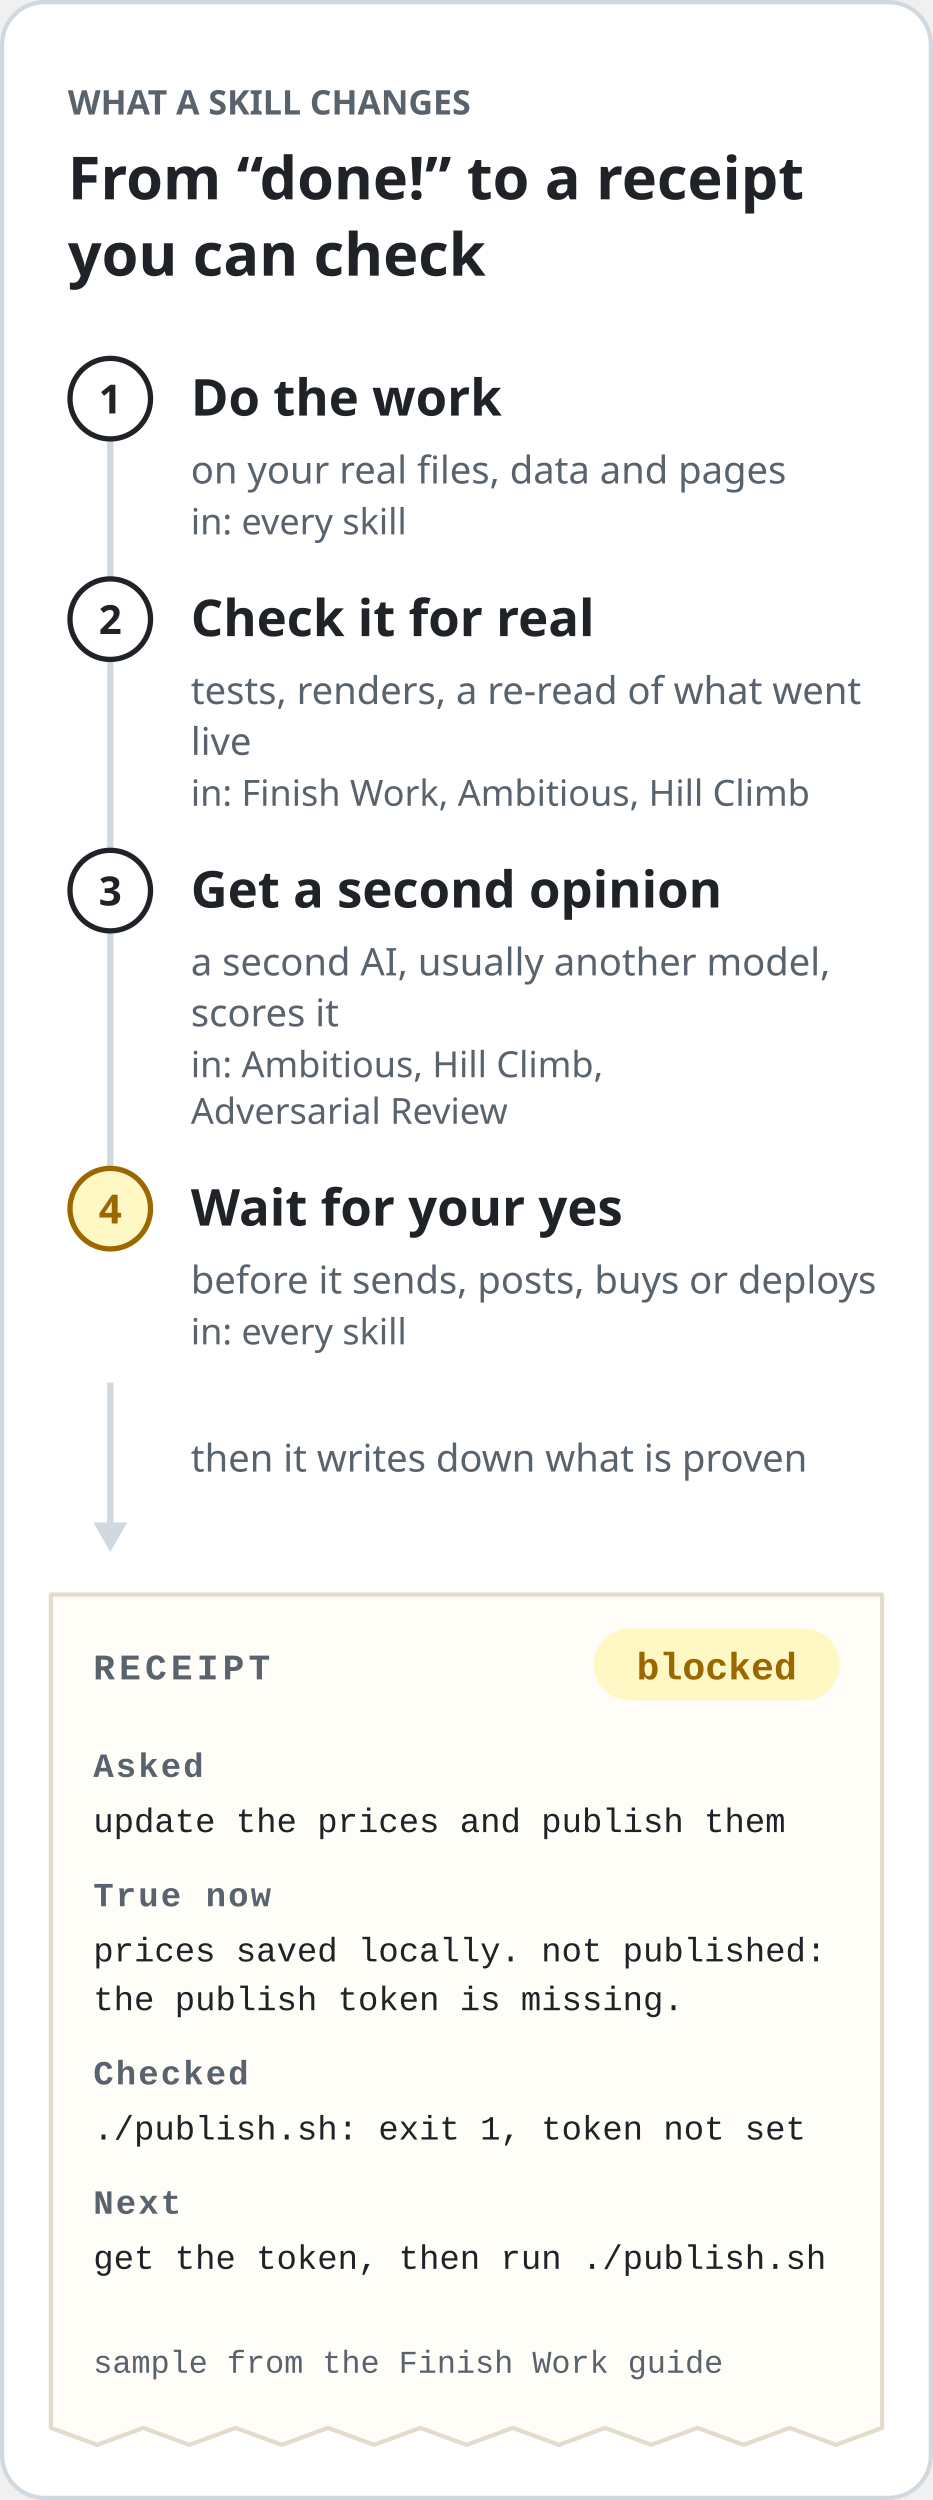
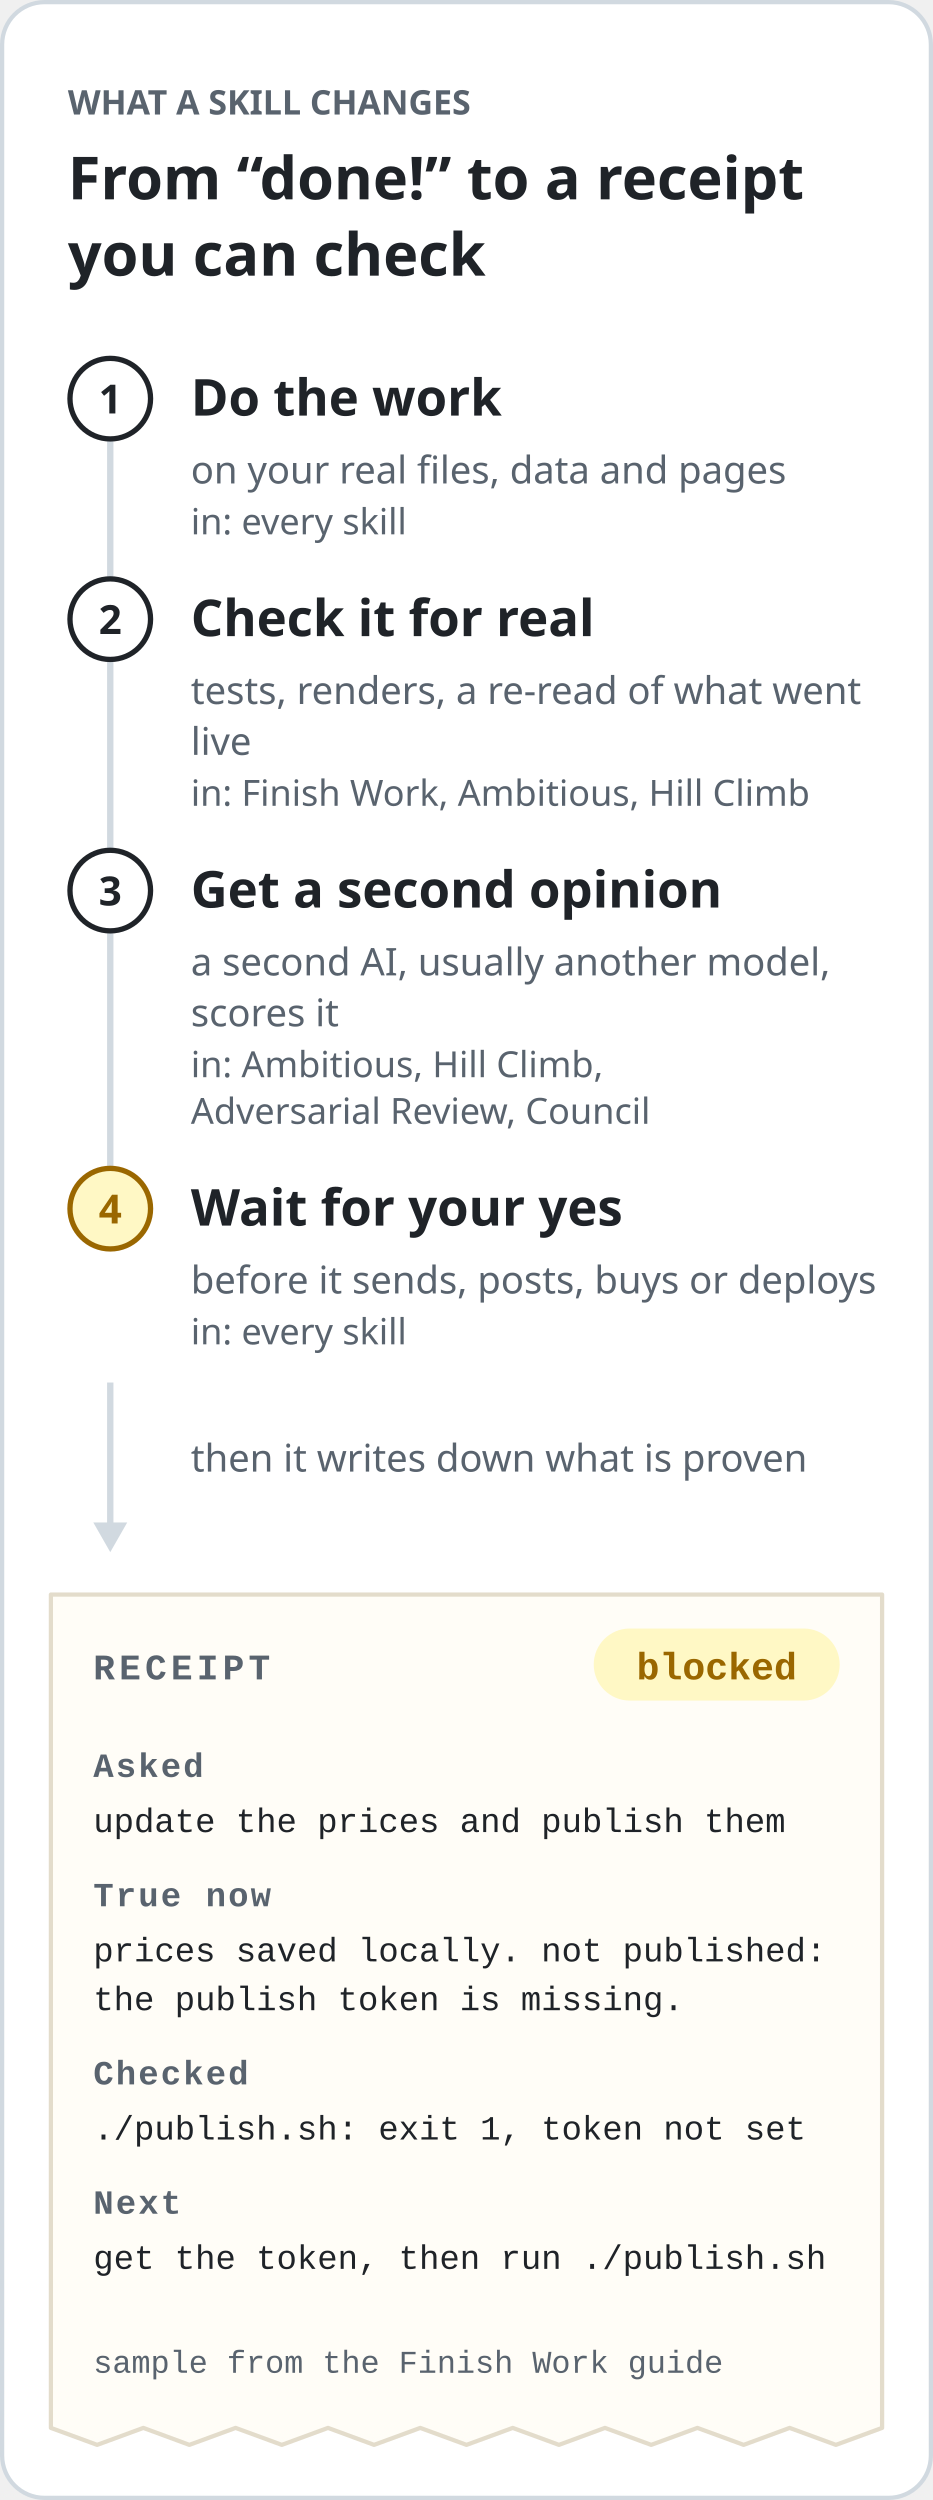
<svg xmlns="http://www.w3.org/2000/svg" width="440" height="1179" viewBox="0 0 440 1179" role="img" aria-labelledby="t d">
  <rect x="1" y="1" width="438" height="1177" rx="20" fill="#ffffff" stroke="#d1d9e0" stroke-width="2" />
  <line x1="52" y1="196" x2="52" y2="570" stroke="#d1d9e0" stroke-width="3" />
  <text x="32" y="54" font-family="-apple-system, BlinkMacSystemFont, 'Segoe UI', 'Noto Sans', Helvetica, Arial, sans-serif" font-size="16" font-weight="600" fill="#59636e" text-anchor="start">WHAT A SKILL CHANGES</text>
  <text x="32" y="94" font-family="-apple-system, BlinkMacSystemFont, 'Segoe UI', 'Noto Sans', Helvetica, Arial, sans-serif" font-size="28" font-weight="700" fill="#1f2328" text-anchor="start">From “done!” to a receipt</text>
  <text x="32" y="130" font-family="-apple-system, BlinkMacSystemFont, 'Segoe UI', 'Noto Sans', Helvetica, Arial, sans-serif" font-size="28" font-weight="700" fill="#1f2328" text-anchor="start">you can check</text>
  <circle cx="52" cy="188" r="19" fill="#ffffff" stroke="#1f2328" stroke-width="2.5" />
  <text x="52" y="195" font-family="-apple-system, BlinkMacSystemFont, 'Segoe UI', 'Noto Sans', Helvetica, Arial, sans-serif" font-size="19" font-weight="700" fill="#1f2328" text-anchor="middle">1</text>
  <text x="90" y="196" font-family="-apple-system, BlinkMacSystemFont, 'Segoe UI', 'Noto Sans', Helvetica, Arial, sans-serif" font-size="24" font-weight="700" fill="#1f2328" text-anchor="start">Do the work</text>
  <text x="90" y="228" font-family="-apple-system, BlinkMacSystemFont, 'Segoe UI', 'Noto Sans', Helvetica, Arial, sans-serif" font-size="18" font-weight="400" fill="#59636e" text-anchor="start">on your real files, data and pages</text>
  <text x="90" y="252" font-family="-apple-system, BlinkMacSystemFont, 'Segoe UI', 'Noto Sans', Helvetica, Arial, sans-serif" font-size="17" font-weight="400" fill="#59636e" text-anchor="start">in: every skill</text>
  <circle cx="52" cy="292" r="19" fill="#ffffff" stroke="#1f2328" stroke-width="2.5" />
  <text x="52" y="299" font-family="-apple-system, BlinkMacSystemFont, 'Segoe UI', 'Noto Sans', Helvetica, Arial, sans-serif" font-size="19" font-weight="700" fill="#1f2328" text-anchor="middle">2</text>
  <text x="90" y="300" font-family="-apple-system, BlinkMacSystemFont, 'Segoe UI', 'Noto Sans', Helvetica, Arial, sans-serif" font-size="24" font-weight="700" fill="#1f2328" text-anchor="start">Check it for real</text>
  <text x="90" y="332" font-family="-apple-system, BlinkMacSystemFont, 'Segoe UI', 'Noto Sans', Helvetica, Arial, sans-serif" font-size="18" font-weight="400" fill="#59636e" text-anchor="start">tests, renders, a re-read of what went</text>
  <text x="90" y="356" font-family="-apple-system, BlinkMacSystemFont, 'Segoe UI', 'Noto Sans', Helvetica, Arial, sans-serif" font-size="18" font-weight="400" fill="#59636e" text-anchor="start">live</text>
  <text x="90" y="380" font-family="-apple-system, BlinkMacSystemFont, 'Segoe UI', 'Noto Sans', Helvetica, Arial, sans-serif" font-size="17" font-weight="400" fill="#59636e" text-anchor="start">in: Finish Work, Ambitious, Hill Climb</text>
  <circle cx="52" cy="420" r="19" fill="#ffffff" stroke="#1f2328" stroke-width="2.5" />
  <text x="52" y="427" font-family="-apple-system, BlinkMacSystemFont, 'Segoe UI', 'Noto Sans', Helvetica, Arial, sans-serif" font-size="19" font-weight="700" fill="#1f2328" text-anchor="middle">3</text>
  <text x="90" y="428" font-family="-apple-system, BlinkMacSystemFont, 'Segoe UI', 'Noto Sans', Helvetica, Arial, sans-serif" font-size="24" font-weight="700" fill="#1f2328" text-anchor="start">Get a second opinion</text>
  <text x="90" y="460" font-family="-apple-system, BlinkMacSystemFont, 'Segoe UI', 'Noto Sans', Helvetica, Arial, sans-serif" font-size="18" font-weight="400" fill="#59636e" text-anchor="start">a second AI, usually another model,</text>
  <text x="90" y="484" font-family="-apple-system, BlinkMacSystemFont, 'Segoe UI', 'Noto Sans', Helvetica, Arial, sans-serif" font-size="18" font-weight="400" fill="#59636e" text-anchor="start">scores it</text>
  <text x="90" y="508" font-family="-apple-system, BlinkMacSystemFont, 'Segoe UI', 'Noto Sans', Helvetica, Arial, sans-serif" font-size="17" font-weight="400" fill="#59636e" text-anchor="start">in: Ambitious, Hill Climb,</text>
-   <text x="90" y="530" font-family="-apple-system, BlinkMacSystemFont, 'Segoe UI', 'Noto Sans', Helvetica, Arial, sans-serif" font-size="17" font-weight="400" fill="#59636e" text-anchor="start">Adversarial Review</text>
+   <text x="90" y="530" font-family="-apple-system, BlinkMacSystemFont, 'Segoe UI', 'Noto Sans', Helvetica, Arial, sans-serif" font-size="17" font-weight="400" fill="#59636e" text-anchor="start">Adversarial Review, Council</text>
  <circle cx="52" cy="570" r="19" fill="#fff8c5" stroke="#9a6700" stroke-width="2.5" />
  <text x="52" y="577" font-family="-apple-system, BlinkMacSystemFont, 'Segoe UI', 'Noto Sans', Helvetica, Arial, sans-serif" font-size="19" font-weight="700" fill="#9a6700" text-anchor="middle">4</text>
  <text x="90" y="578" font-family="-apple-system, BlinkMacSystemFont, 'Segoe UI', 'Noto Sans', Helvetica, Arial, sans-serif" font-size="24" font-weight="700" fill="#1f2328" text-anchor="start">Wait for your yes</text>
  <text x="90" y="610" font-family="-apple-system, BlinkMacSystemFont, 'Segoe UI', 'Noto Sans', Helvetica, Arial, sans-serif" font-size="18" font-weight="400" fill="#59636e" text-anchor="start">before it sends, posts, buys or deploys</text>
  <text x="90" y="634" font-family="-apple-system, BlinkMacSystemFont, 'Segoe UI', 'Noto Sans', Helvetica, Arial, sans-serif" font-size="17" font-weight="400" fill="#59636e" text-anchor="start">in: every skill</text>
  <path d="M 52 652 L 52 726" fill="none" stroke="#d1d9e0" stroke-width="3" />
  <path d="M 44 718 L 52 732 L 60 718 Z" fill="#d1d9e0" />
  <text x="90" y="694" font-family="-apple-system, BlinkMacSystemFont, 'Segoe UI', 'Noto Sans', Helvetica, Arial, sans-serif" font-size="18" font-weight="400" fill="#59636e" text-anchor="start">then it writes down what is proven</text>
  <path d="M 24 752 L 416 752 L 416 1145 L 394.2 1153 L 372.4 1145 L 350.7 1153 L 328.9 1145 L 307.1 1153 L 285.3 1145 L 263.6 1153 L 241.8 1145 L 220.0 1153 L 198.2 1145 L 176.4 1153 L 154.7 1145 L 132.9 1153 L 111.1 1145 L 89.3 1153 L 67.6 1145 L 45.8 1153 L 24.0 1145 L 24 1145 Z" fill="#fffdf7" stroke="#e3dccb" stroke-width="2" stroke-linejoin="round" />
  <text x="44" y="792" font-family="ui-monospace, SFMono-Regular, 'SF Mono', Menlo, Consolas, 'Liberation Mono', monospace" font-size="17" font-weight="700" fill="#59636e" text-anchor="start" letter-spacing="2">RECEIPT</text>
  <rect x="280" y="768" width="116" height="34" rx="17" fill="#fff8c5" />
  <text x="338" y="792" font-family="ui-monospace, SFMono-Regular, 'SF Mono', Menlo, Consolas, 'Liberation Mono', monospace" font-size="18" font-weight="700" fill="#9a6700" text-anchor="middle">blocked</text>
  <text x="44" y="838" font-family="ui-monospace, SFMono-Regular, 'SF Mono', Menlo, Consolas, 'Liberation Mono', monospace" font-size="16" font-weight="700" fill="#59636e" text-anchor="start" letter-spacing="1">Asked</text>
  <text x="44" y="864" font-family="ui-monospace, SFMono-Regular, 'SF Mono', Menlo, Consolas, 'Liberation Mono', monospace" font-size="16" font-weight="400" fill="#1f2328" text-anchor="start">update the prices and publish them</text>
  <text x="44" y="899" font-family="ui-monospace, SFMono-Regular, 'SF Mono', Menlo, Consolas, 'Liberation Mono', monospace" font-size="16" font-weight="700" fill="#59636e" text-anchor="start" letter-spacing="1">True now</text>
  <text x="44" y="925" font-family="ui-monospace, SFMono-Regular, 'SF Mono', Menlo, Consolas, 'Liberation Mono', monospace" font-size="16" font-weight="400" fill="#1f2328" text-anchor="start">prices saved locally. not published:</text>
  <text x="44" y="948" font-family="ui-monospace, SFMono-Regular, 'SF Mono', Menlo, Consolas, 'Liberation Mono', monospace" font-size="16" font-weight="400" fill="#1f2328" text-anchor="start">the publish token is missing.</text>
  <text x="44" y="983" font-family="ui-monospace, SFMono-Regular, 'SF Mono', Menlo, Consolas, 'Liberation Mono', monospace" font-size="16" font-weight="700" fill="#59636e" text-anchor="start" letter-spacing="1">Checked</text>
  <text x="44" y="1009" font-family="ui-monospace, SFMono-Regular, 'SF Mono', Menlo, Consolas, 'Liberation Mono', monospace" font-size="16" font-weight="400" fill="#1f2328" text-anchor="start">./publish.sh: exit 1, token not set</text>
  <text x="44" y="1044" font-family="ui-monospace, SFMono-Regular, 'SF Mono', Menlo, Consolas, 'Liberation Mono', monospace" font-size="16" font-weight="700" fill="#59636e" text-anchor="start" letter-spacing="1">Next</text>
  <text x="44" y="1070" font-family="ui-monospace, SFMono-Regular, 'SF Mono', Menlo, Consolas, 'Liberation Mono', monospace" font-size="16" font-weight="400" fill="#1f2328" text-anchor="start">get the token, then run ./publish.sh</text>
  <text x="44" y="1119" font-family="ui-monospace, SFMono-Regular, 'SF Mono', Menlo, Consolas, 'Liberation Mono', monospace" font-size="15" font-weight="400" fill="#59636e" text-anchor="start">sample from the Finish Work guide</text>
</svg>
